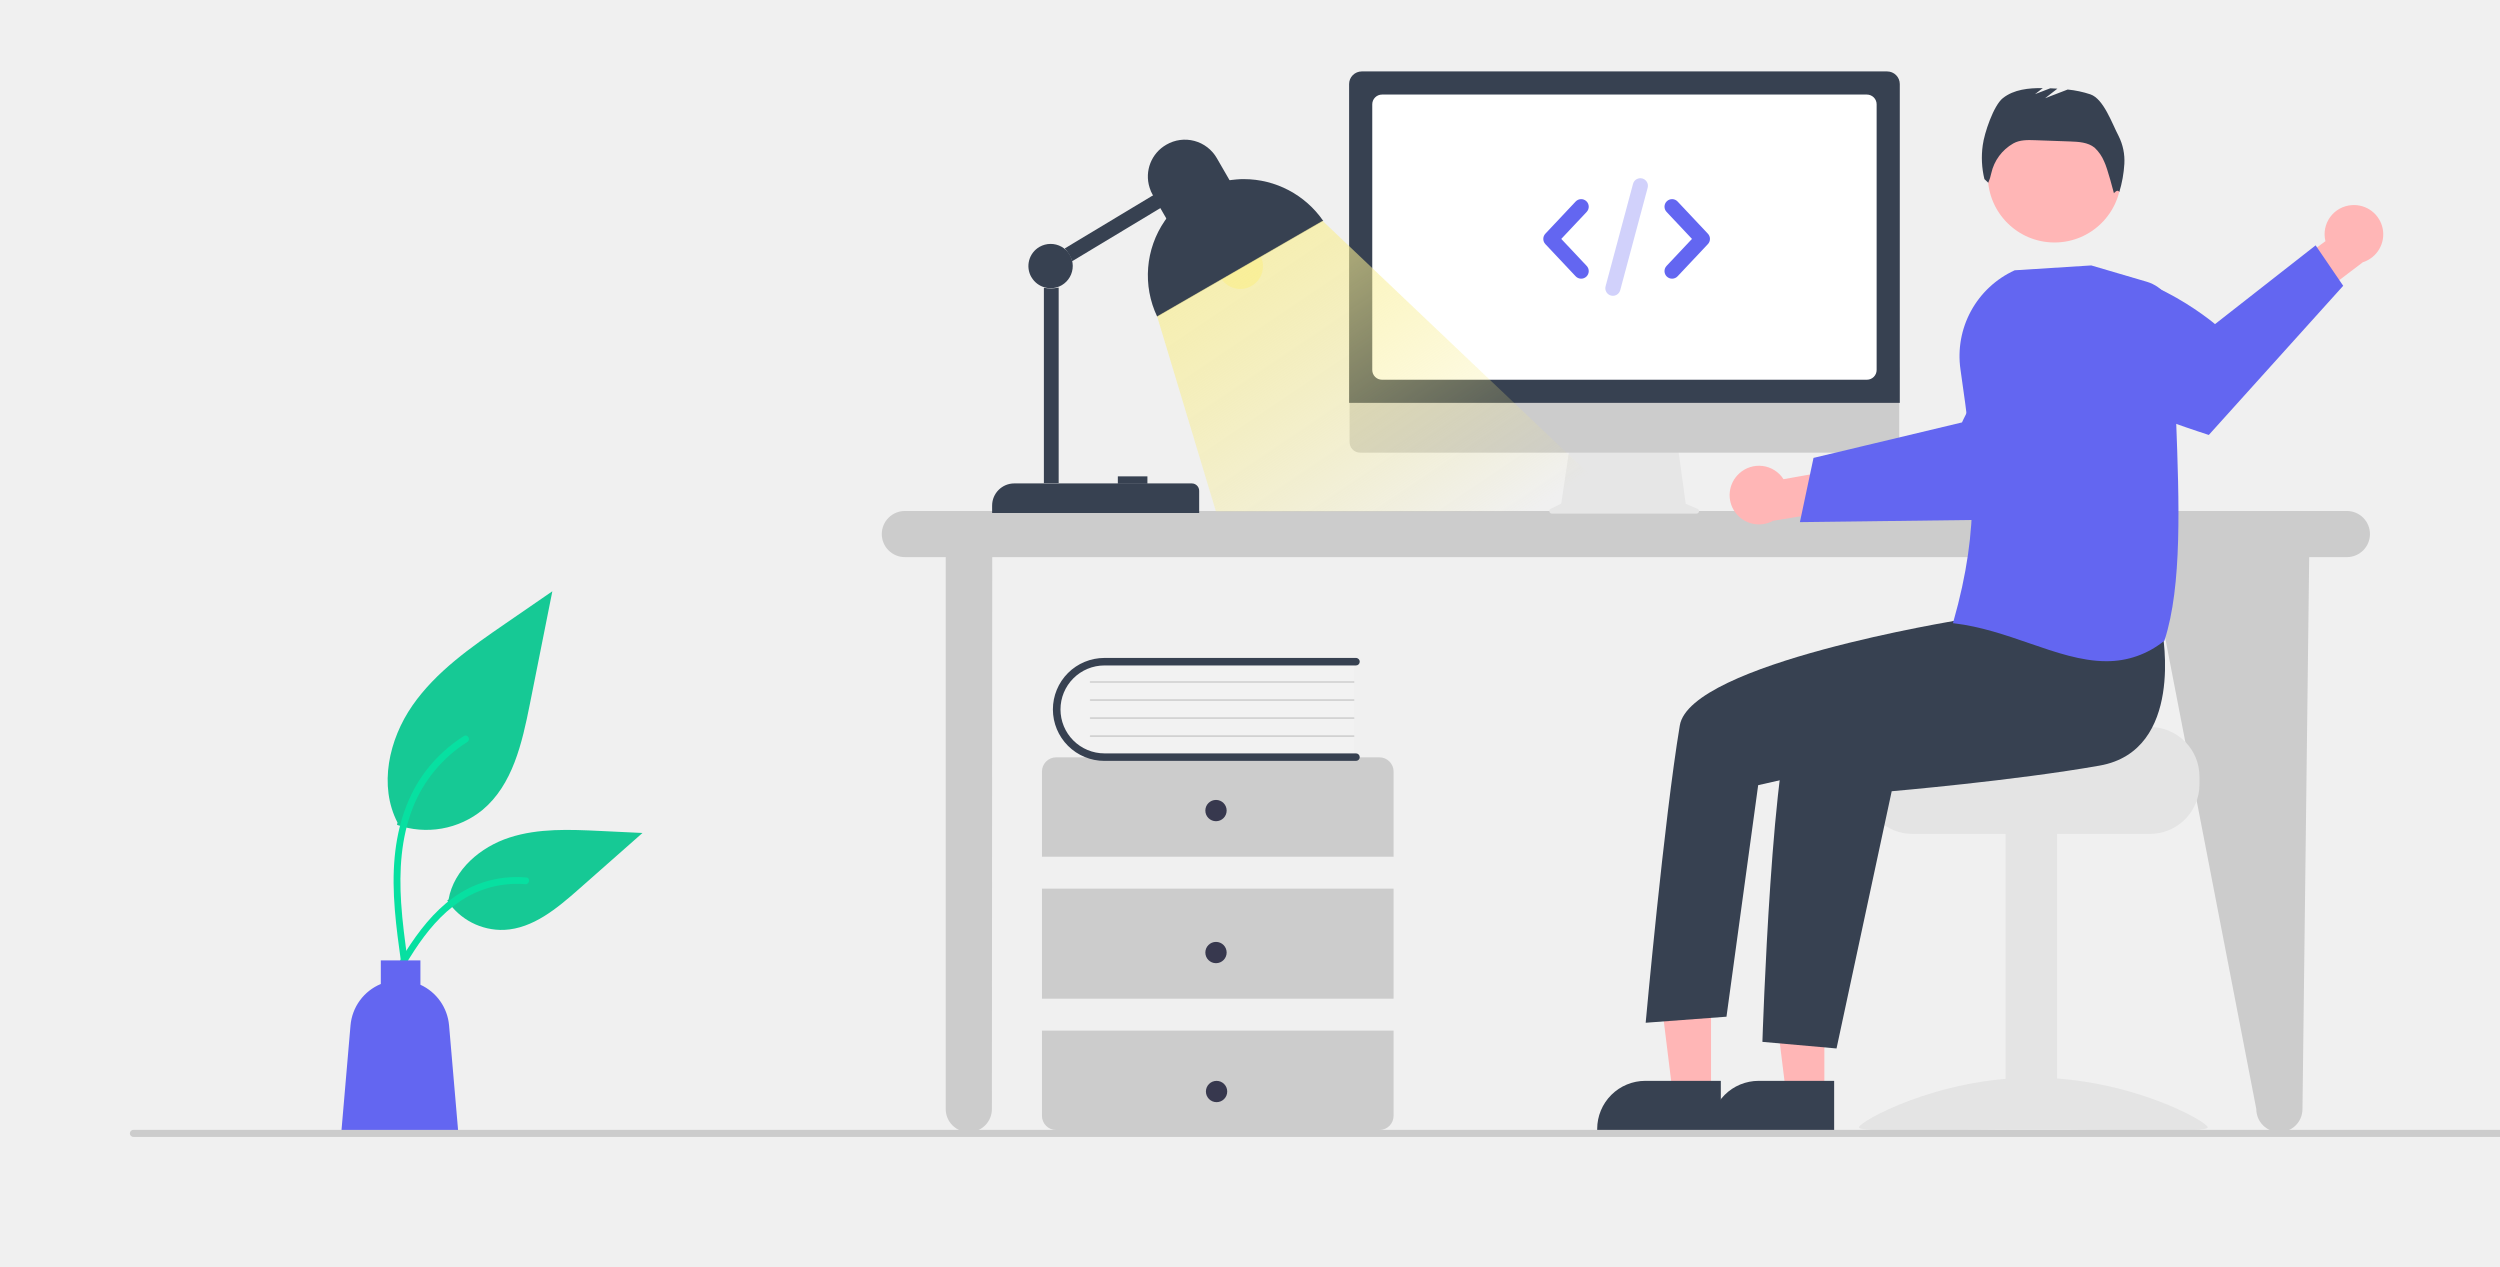
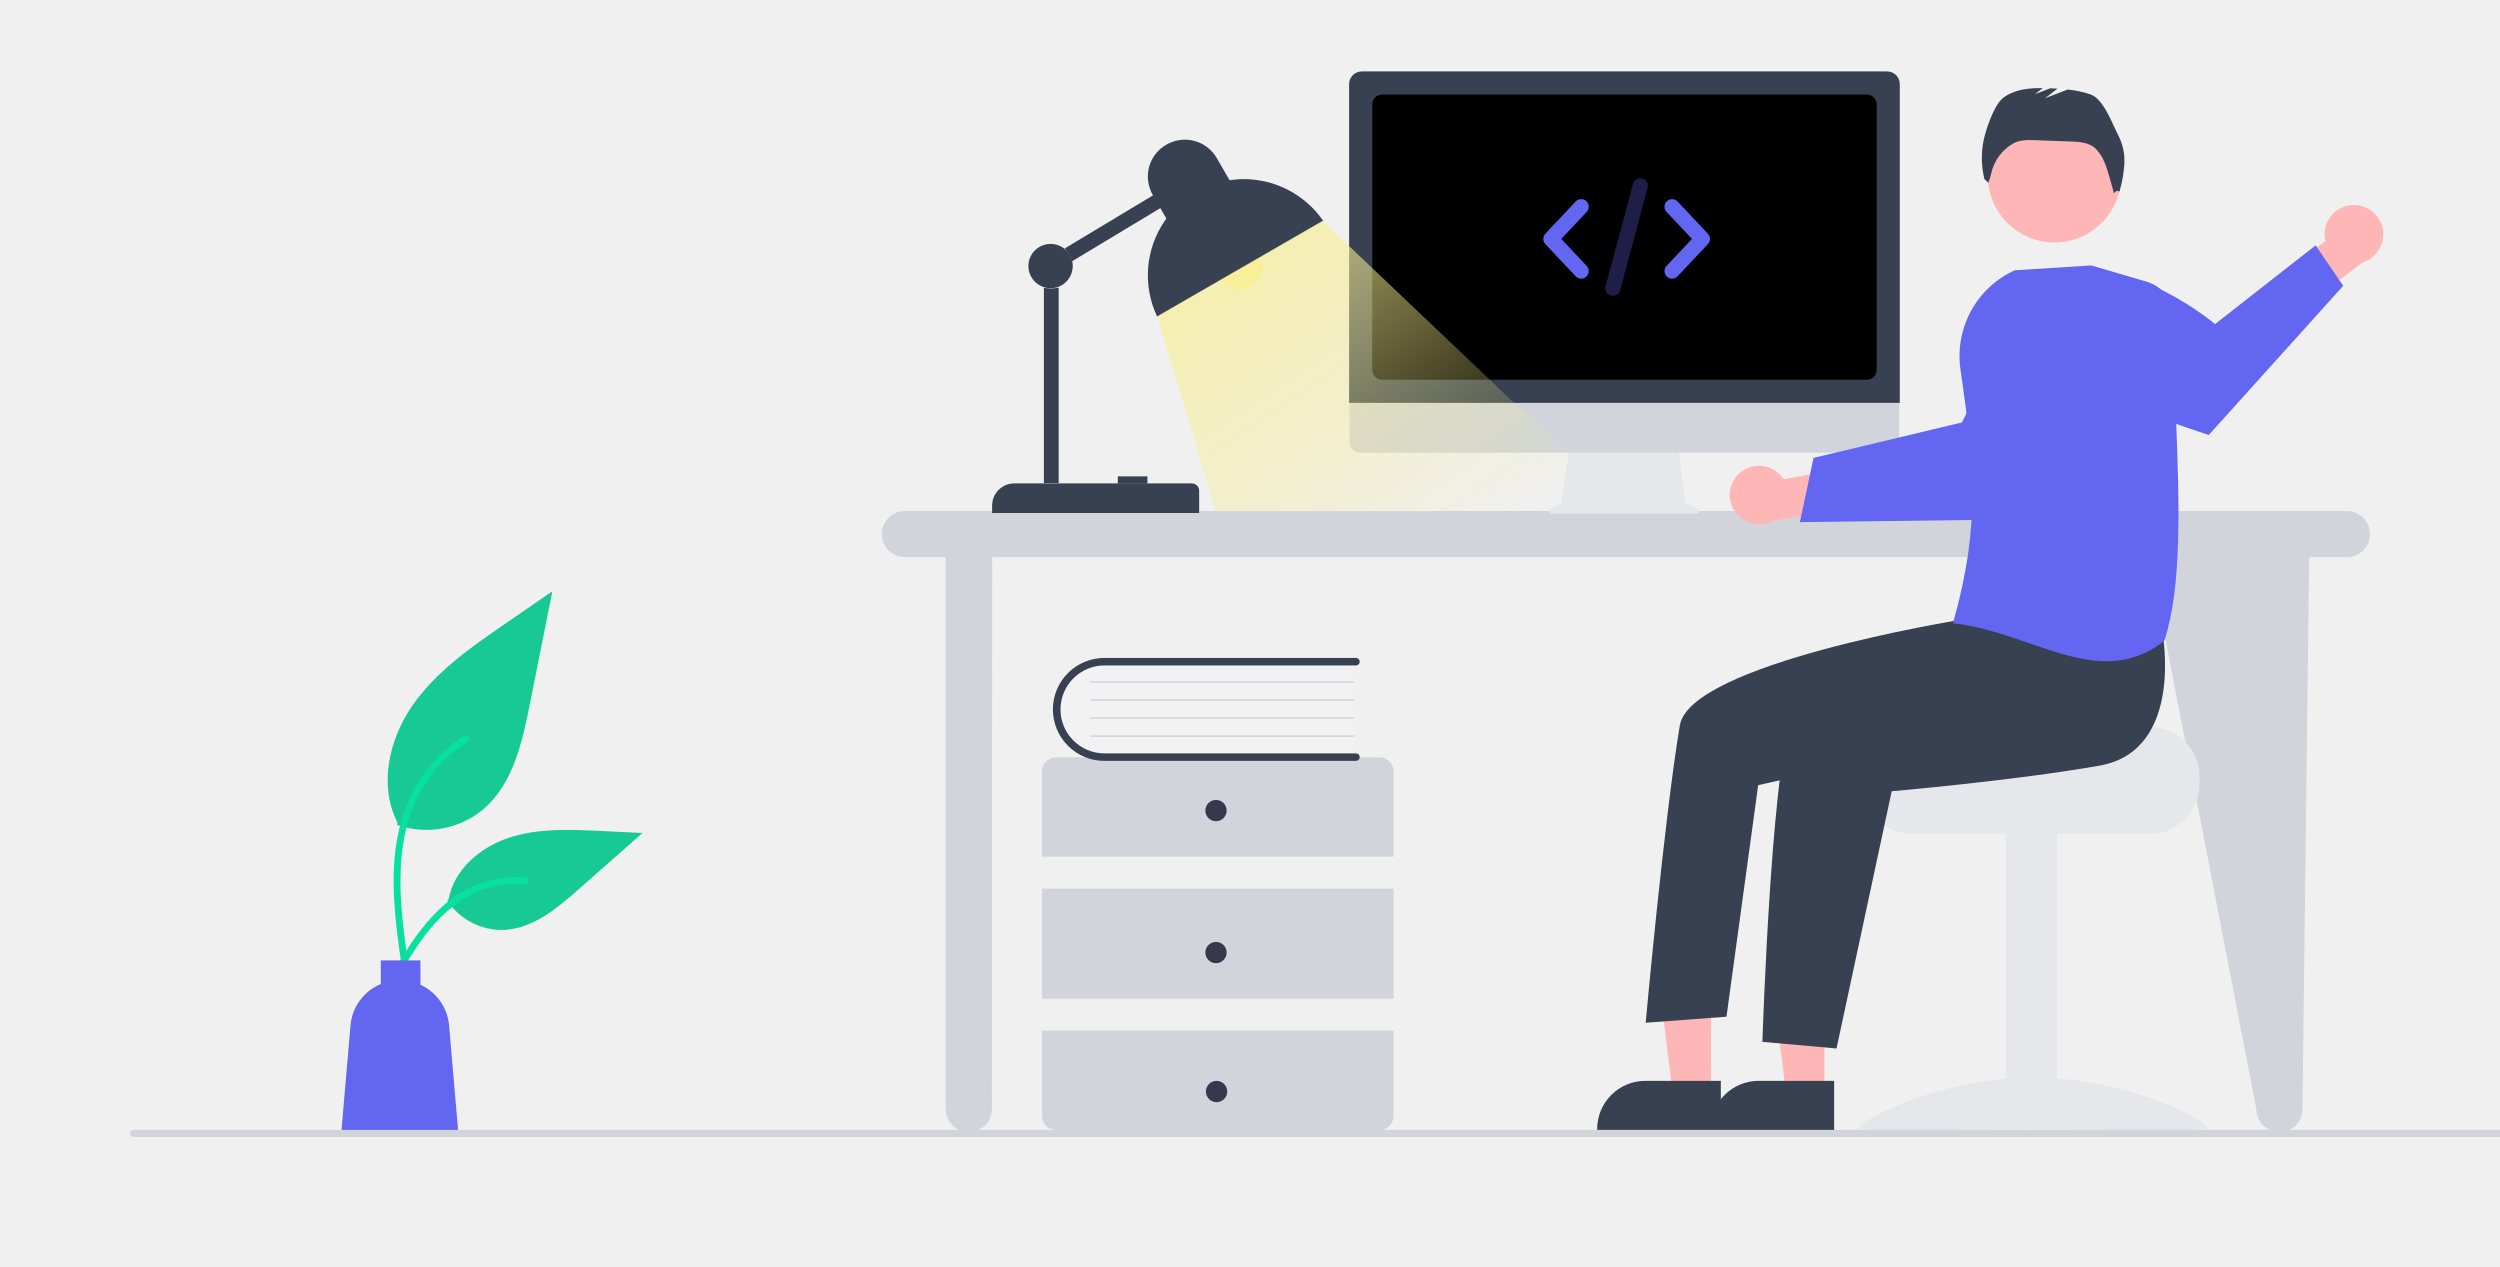
<svg xmlns="http://www.w3.org/2000/svg" width="770" height="390" viewBox="0 0 770 390" fill="none">
  <g clip-path="url(#clip0)">
-     <path d="M722.836 157.383H278.7C276.815 157.383 275.006 158.131 273.672 159.464C272.339 160.797 271.59 162.604 271.59 164.489C271.59 166.373 272.339 168.181 273.672 169.513C275.006 170.846 276.815 171.595 278.7 171.595H291.281V341.592C291.281 343.476 292.03 345.284 293.363 346.616C294.697 347.949 296.505 348.698 298.391 348.698C300.277 348.698 302.086 347.949 303.419 346.616C304.753 345.284 305.502 343.476 305.502 341.592L305.61 171.595H662.074L694.941 341.592C694.941 343.476 695.69 345.284 697.024 346.616C698.357 347.949 700.166 348.698 702.052 348.698C703.937 348.698 705.746 347.949 707.079 346.616C708.413 345.284 709.162 343.476 709.162 341.592L711.231 171.595H722.836C724.722 171.595 726.531 170.846 727.864 169.513C729.198 168.181 729.947 166.373 729.947 164.489C729.947 162.604 729.198 160.797 727.864 159.464C726.531 158.131 724.722 157.383 722.836 157.383V157.383Z" fill="#CCCCCC" />
-     <path d="M429.224 263.866V237.629C429.224 236.469 428.763 235.357 427.942 234.537C427.122 233.717 426.009 233.256 424.848 233.256H325.301C324.14 233.256 323.027 233.717 322.206 234.537C321.386 235.357 320.925 236.469 320.925 237.629V263.866H429.224Z" fill="#CCCCCC" />
-     <path d="M429.224 273.705H320.925V307.595H429.224V273.705Z" fill="#CCCCCC" />
-     <path d="M320.925 317.434V343.671C320.925 344.831 321.386 345.943 322.206 346.763C323.027 347.583 324.14 348.044 325.301 348.044H424.848C426.009 348.044 427.122 347.583 427.942 346.763C428.763 345.943 429.224 344.831 429.224 343.671V317.434H320.925Z" fill="#CCCCCC" />
+     <path d="M722.836 157.383H278.7C276.815 157.383 275.006 158.131 273.672 159.464C272.339 160.797 271.59 162.604 271.59 164.489C271.59 166.373 272.339 168.181 273.672 169.513C275.006 170.846 276.815 171.595 278.7 171.595H291.281V341.592C291.281 343.476 292.03 345.284 293.363 346.616C294.697 347.949 296.505 348.698 298.391 348.698C300.277 348.698 302.086 347.949 303.419 346.616C304.753 345.284 305.502 343.476 305.502 341.592L305.61 171.595H662.074L694.941 341.592C694.941 343.476 695.69 345.284 697.024 346.616C698.357 347.949 700.166 348.698 702.052 348.698C703.937 348.698 705.746 347.949 707.079 346.616C708.413 345.284 709.162 343.476 709.162 341.592L711.231 171.595H722.836C724.722 171.595 726.531 170.846 727.864 169.513C729.198 168.181 729.947 166.373 729.947 164.489C729.947 162.604 729.198 160.797 727.864 159.464C726.531 158.131 724.722 157.383 722.836 157.383V157.383Z" fill="#D1D5DB" />
+     <path d="M429.224 263.866V237.629C429.224 236.469 428.763 235.357 427.942 234.537C427.122 233.717 426.009 233.256 424.848 233.256H325.301C324.14 233.256 323.027 233.717 322.206 234.537C321.386 235.357 320.925 236.469 320.925 237.629V263.866H429.224Z" fill="#D1D5DB" />
+     <path d="M429.224 273.705H320.925V307.595H429.224V273.705Z" fill="#D1D5DB" />
+     <path d="M320.925 317.434V343.671C320.925 344.831 321.386 345.943 322.206 346.763C323.027 347.583 324.14 348.044 325.301 348.044H424.848C426.009 348.044 427.122 347.583 427.942 346.763C428.763 345.943 429.224 344.831 429.224 343.671V317.434H320.925Z" fill="#D1D5DB" />
    <path d="M374.527 252.934C376.34 252.934 377.809 251.466 377.809 249.655C377.809 247.843 376.34 246.375 374.527 246.375C372.715 246.375 371.246 247.843 371.246 249.655C371.246 251.466 372.715 252.934 374.527 252.934Z" fill="#37384E" />
    <path d="M374.527 296.663C376.34 296.663 377.809 295.194 377.809 293.383C377.809 291.572 376.34 290.104 374.527 290.104C372.715 290.104 371.246 291.572 371.246 293.383C371.246 295.194 372.715 296.663 374.527 296.663Z" fill="#37384E" />
    <path d="M374.703 339.466C376.516 339.466 377.985 337.997 377.985 336.186C377.985 334.375 376.516 332.906 374.703 332.906C372.891 332.906 371.421 334.375 371.421 336.186C371.421 337.997 372.891 339.466 374.703 339.466Z" fill="#37384E" />
    <path d="M416.946 203.339V233.431H341.506C337.515 233.567 333.633 232.114 330.713 229.391C327.794 226.667 326.076 222.897 325.937 218.909C325.798 214.92 327.249 211.04 329.972 208.12C332.695 205.201 336.466 203.481 340.457 203.339C340.807 203.327 341.156 203.327 341.506 203.339H416.946Z" fill="#F2F2F2" />
    <path d="M418.799 233.199C418.798 233.506 418.676 233.801 418.459 234.018C418.242 234.235 417.948 234.357 417.64 234.357H340.162C335.955 234.358 331.92 232.689 328.944 229.717C325.968 226.746 324.294 222.714 324.292 218.51C324.289 214.306 325.958 210.273 328.93 207.297C331.903 204.322 335.936 202.649 340.143 202.645H417.64C417.793 202.644 417.944 202.674 418.085 202.732C418.225 202.79 418.353 202.875 418.461 202.982C418.569 203.09 418.655 203.218 418.713 203.358C418.772 203.499 418.802 203.65 418.802 203.802C418.802 203.954 418.772 204.105 418.713 204.246C418.655 204.386 418.569 204.514 418.461 204.621C418.353 204.729 418.225 204.814 418.085 204.872C417.944 204.93 417.793 204.96 417.64 204.959H340.162C336.571 204.964 333.129 206.393 330.592 208.932C328.055 211.471 326.63 214.912 326.63 218.501C326.63 222.089 328.055 225.531 330.592 228.07C333.129 230.609 336.571 232.037 340.162 232.042H417.64C417.948 232.042 418.242 232.164 418.459 232.381C418.676 232.598 418.798 232.892 418.799 233.199V233.199Z" fill="#374151" />
-     <path d="M416.946 210.285H335.877C335.816 210.286 335.757 210.262 335.713 210.219C335.669 210.176 335.645 210.117 335.644 210.056C335.643 209.995 335.667 209.936 335.71 209.892C335.753 209.848 335.811 209.823 335.873 209.822H416.946C417.007 209.823 417.065 209.848 417.108 209.891C417.151 209.934 417.175 209.993 417.175 210.054C417.175 210.115 417.151 210.173 417.108 210.217C417.065 210.26 417.007 210.285 416.946 210.285H416.946Z" fill="#CCCCCC" />
-     <path d="M416.946 215.84H335.877C335.816 215.84 335.757 215.816 335.713 215.773C335.669 215.73 335.645 215.672 335.644 215.611C335.643 215.549 335.667 215.49 335.71 215.447C335.753 215.403 335.811 215.378 335.873 215.377H416.946C417.007 215.378 417.065 215.402 417.108 215.446C417.151 215.489 417.175 215.547 417.175 215.608C417.175 215.669 417.151 215.728 417.108 215.771C417.065 215.815 417.007 215.839 416.946 215.84H416.946Z" fill="#CCCCCC" />
-     <path d="M416.946 221.395H335.877C335.816 221.395 335.757 221.371 335.713 221.328C335.669 221.285 335.645 221.226 335.644 221.165C335.643 221.104 335.667 221.045 335.71 221.001C335.753 220.957 335.811 220.932 335.873 220.932H416.946C417.007 220.932 417.065 220.957 417.108 221C417.151 221.044 417.175 221.102 417.175 221.163C417.175 221.224 417.151 221.283 417.108 221.326C417.065 221.369 417.007 221.394 416.946 221.395H416.946Z" fill="#CCCCCC" />
-     <path d="M416.946 226.951H335.877C335.816 226.952 335.757 226.928 335.713 226.885C335.669 226.842 335.645 226.783 335.644 226.722C335.643 226.661 335.667 226.602 335.71 226.558C335.753 226.514 335.811 226.489 335.873 226.488H416.946C417.007 226.489 417.065 226.514 417.108 226.557C417.151 226.6 417.175 226.659 417.175 226.72C417.175 226.781 417.151 226.839 417.108 226.883C417.065 226.926 417.007 226.951 416.946 226.951H416.946Z" fill="#CCCCCC" />
+     <path d="M416.946 210.285H335.877C335.816 210.286 335.757 210.262 335.713 210.219C335.669 210.176 335.645 210.117 335.644 210.056C335.643 209.995 335.667 209.936 335.71 209.892C335.753 209.848 335.811 209.823 335.873 209.822H416.946C417.007 209.823 417.065 209.848 417.108 209.891C417.151 209.934 417.175 209.993 417.175 210.054C417.175 210.115 417.151 210.173 417.108 210.217C417.065 210.26 417.007 210.285 416.946 210.285H416.946Z" fill="#D1D5DB" />
+     <path d="M416.946 215.84H335.877C335.816 215.84 335.757 215.816 335.713 215.773C335.669 215.73 335.645 215.672 335.644 215.611C335.643 215.549 335.667 215.49 335.71 215.447C335.753 215.403 335.811 215.378 335.873 215.377H416.946C417.007 215.378 417.065 215.402 417.108 215.446C417.151 215.489 417.175 215.547 417.175 215.608C417.175 215.669 417.151 215.728 417.108 215.771C417.065 215.815 417.007 215.839 416.946 215.84H416.946Z" fill="#D1D5DB" />
+     <path d="M416.946 221.395H335.877C335.816 221.395 335.757 221.371 335.713 221.328C335.669 221.285 335.645 221.226 335.644 221.165C335.643 221.104 335.667 221.045 335.71 221.001C335.753 220.957 335.811 220.932 335.873 220.932H416.946C417.007 220.932 417.065 220.957 417.108 221C417.151 221.044 417.175 221.102 417.175 221.163C417.175 221.224 417.151 221.283 417.108 221.326C417.065 221.369 417.007 221.394 416.946 221.395H416.946Z" fill="#D1D5DB" />
+     <path d="M416.946 226.951H335.877C335.816 226.952 335.757 226.928 335.713 226.885C335.669 226.842 335.645 226.783 335.644 226.722C335.643 226.661 335.667 226.602 335.71 226.558C335.753 226.514 335.811 226.489 335.873 226.488H416.946C417.007 226.489 417.065 226.514 417.108 226.557C417.151 226.6 417.175 226.659 417.175 226.72C417.175 226.781 417.151 226.839 417.108 226.883C417.065 226.926 417.007 226.951 416.946 226.951H416.946Z" fill="#D1D5DB" />
    <path d="M122.279 254.064C126.705 255.618 131.457 256.008 136.077 255.194C140.697 254.381 145.03 252.392 148.658 249.42C157.897 241.67 160.794 228.903 163.151 217.081C165.474 205.425 167.798 193.769 170.122 182.113L155.527 192.157C145.03 199.379 134.298 206.833 127.03 217.295C119.763 227.757 116.59 242.038 122.43 253.358" fill="#16C995" />
    <path d="M123.527 296.398C122.05 285.644 120.531 274.753 121.567 263.884C122.487 254.231 125.434 244.803 131.433 237.073C134.618 232.978 138.492 229.469 142.883 226.704C144.028 225.982 145.082 227.795 143.942 228.514C136.345 233.313 130.468 240.399 127.16 248.75C123.506 258.038 122.919 268.162 123.549 278.028C123.93 283.994 124.737 289.921 125.55 295.84C125.614 296.108 125.574 296.39 125.438 296.63C125.302 296.869 125.08 297.048 124.817 297.13C124.549 297.202 124.263 297.166 124.022 297.029C123.78 296.892 123.602 296.665 123.527 296.398L123.527 296.398Z" fill="#07E0A1" />
    <path d="M137.756 277.37C139.654 280.253 142.263 282.599 145.332 284.182C148.4 285.765 151.825 286.531 155.276 286.407C164.146 285.987 171.54 279.8 178.196 273.927L197.884 256.556L184.854 255.933C175.483 255.485 165.871 255.067 156.946 257.954C148.021 260.842 139.79 267.792 138.158 277.024" fill="#16C995" />
    <path d="M119.352 302.581C126.462 290.008 134.71 276.034 149.446 271.568C153.544 270.33 157.84 269.887 162.104 270.262C163.448 270.378 163.113 272.448 161.771 272.332C154.623 271.739 147.49 273.625 141.571 277.673C135.875 281.548 131.44 286.934 127.687 292.646C125.388 296.145 123.328 299.792 121.268 303.435C120.61 304.599 118.686 303.759 119.352 302.581L119.352 302.581Z" fill="#07E0A1" />
    <path d="M107.959 315.814C108.199 313.04 109.196 310.385 110.841 308.138C112.486 305.89 114.717 304.137 117.29 303.07V295.801H129.489V303.299C131.936 304.419 134.041 306.168 135.591 308.366C137.141 310.565 138.08 313.135 138.312 315.814L141.18 349.138H105.091L107.959 315.814Z" fill="#6366F1" />
-     <path d="M522.831 156.7L519.202 155.173L516.713 136.992H483.561L480.862 155.099L477.615 156.721C477.46 156.799 477.335 156.926 477.262 157.084C477.188 157.241 477.17 157.418 477.21 157.587C477.25 157.756 477.346 157.907 477.482 158.014C477.618 158.122 477.787 158.181 477.96 158.181H522.532C522.71 158.181 522.883 158.119 523.021 158.006C523.158 157.894 523.253 157.737 523.288 157.563C523.323 157.388 523.297 157.207 523.214 157.05C523.131 156.893 522.996 156.769 522.831 156.7V156.7Z" fill="#E6E6E6" />
-     <path d="M581.745 139.412H418.892C418.037 139.41 417.219 139.07 416.615 138.465C416.012 137.861 415.673 137.042 415.673 136.188V113.238H584.965V136.188C584.965 137.042 584.626 137.861 584.022 138.465C583.419 139.07 582.6 139.41 581.745 139.412V139.412Z" fill="#CCCCCC" />
+     <path d="M522.831 156.7L519.202 155.173L516.713 136.992H483.561L480.862 155.099L477.615 156.721C477.46 156.799 477.335 156.926 477.262 157.084C477.188 157.241 477.17 157.418 477.21 157.587C477.25 157.756 477.346 157.907 477.482 158.014C477.618 158.122 477.787 158.181 477.96 158.181H522.532C522.71 158.181 522.883 158.119 523.021 158.006C523.158 157.894 523.253 157.737 523.288 157.563C523.323 157.388 523.297 157.207 523.214 157.05C523.131 156.893 522.996 156.769 522.831 156.7V156.7Z" fill="#E5E7EB" />
+     <path d="M581.745 139.412H418.892C418.037 139.41 417.219 139.07 416.615 138.465C416.012 137.861 415.673 137.042 415.673 136.188V113.238H584.965V136.188C584.965 137.042 584.626 137.861 584.022 138.465C583.419 139.07 582.6 139.41 581.745 139.412V139.412Z" fill="#D1D5DB" />
    <path d="M585.135 124.084H415.524V25.887C415.525 24.856 415.936 23.868 416.665 23.14C417.394 22.411 418.383 22.001 419.414 22H581.246C582.277 22.001 583.265 22.411 583.995 23.14C584.724 23.868 585.134 24.856 585.135 25.887L585.135 124.084Z" fill="#374151" />
-     <path d="M575.005 116.957H425.654C424.859 116.956 424.097 116.64 423.535 116.078C422.973 115.516 422.657 114.755 422.656 113.96V32.124C422.657 31.329 422.973 30.567 423.535 30.006C424.097 29.444 424.859 29.128 425.654 29.127H575.005C575.8 29.128 576.562 29.444 577.124 30.006C577.686 30.567 578.002 31.329 578.003 32.124V113.96C578.002 114.755 577.686 115.516 577.124 116.078C576.562 116.64 575.8 116.956 575.005 116.957V116.957Z" fill="#FFFFFF" />
+     <path d="M575.005 116.957H425.654C424.859 116.956 424.097 116.64 423.535 116.078C422.973 115.516 422.657 114.755 422.656 113.96V32.124C422.657 31.329 422.973 30.567 423.535 30.006C424.097 29.444 424.859 29.128 425.654 29.127H575.005C575.8 29.128 576.562 29.444 577.124 30.006C577.686 30.567 578.002 31.329 578.003 32.124V113.96C578.002 114.755 577.686 115.516 577.124 116.078C576.562 116.64 575.8 116.956 575.005 116.957V116.957Z" fill="currentColor" />
    <path d="M535.668 145.833C536.632 144.943 537.78 144.275 539.031 143.876C540.281 143.477 541.604 143.357 542.906 143.524C544.208 143.692 545.457 144.142 546.566 144.845C547.675 145.547 548.616 146.483 549.323 147.588L569.525 143.999L574.702 155.735L546.102 160.404C544.166 161.468 541.906 161.786 539.751 161.297C537.596 160.808 535.695 159.546 534.409 157.75C533.123 155.954 532.541 153.749 532.773 151.552C533.005 149.356 534.035 147.321 535.668 145.833V145.833Z" fill="#FFB6B6" />
    <path d="M554.371 160.819L575.432 160.557L578.098 160.521L620.946 159.981C620.946 159.981 632.582 148.888 642.714 137.466L641.293 127.201C639.908 117.127 634.908 107.899 627.222 101.234C612.711 110.924 604.296 130.105 604.296 130.105L577.728 136.455L575.07 137.09L558.563 141.033L554.371 160.819Z" fill="#6366F1" />
-     <path d="M662.182 223.912H622.87C622.87 225.595 579.897 226.962 579.897 226.962C578.949 227.675 578.085 228.493 577.322 229.401C575.027 232.136 573.774 235.592 573.781 239.16V241.599C573.783 245.643 575.391 249.52 578.252 252.38C581.113 255.239 584.993 256.846 589.039 256.847H662.182C666.227 256.844 670.106 255.236 672.967 252.377C675.827 249.519 677.436 245.642 677.44 241.599V239.16C677.434 235.118 675.825 231.243 672.964 228.384C670.104 225.526 666.227 223.918 662.182 223.912V223.912Z" fill="#E4E4E4" />
-     <path d="M633.595 256.242H617.727V347.773H633.595V256.242Z" fill="#E4E4E4" />
-     <path d="M572.564 347.217C572.564 348.93 596.61 347.879 626.271 347.879C655.932 347.879 679.978 348.93 679.978 347.217C679.978 345.503 655.932 331.916 626.271 331.916C596.61 331.916 572.564 345.503 572.564 347.217Z" fill="#E4E4E4" />
+     <path d="M662.182 223.912H622.87C622.87 225.595 579.897 226.962 579.897 226.962C578.949 227.675 578.085 228.493 577.322 229.401C575.027 232.136 573.774 235.592 573.781 239.16V241.599C573.783 245.643 575.391 249.52 578.252 252.38C581.113 255.239 584.993 256.846 589.039 256.847H662.182C666.227 256.844 670.106 255.236 672.967 252.377C675.827 249.519 677.436 245.642 677.44 241.599V239.16C677.434 235.118 675.825 231.243 672.964 228.384C670.104 225.526 666.227 223.918 662.182 223.912V223.912Z" fill="#E5E7EB" />
+     <path d="M633.595 256.242H617.727V347.773H633.595V256.242Z" fill="#E5E7EB" />
+     <path d="M572.564 347.217C572.564 348.93 596.61 347.879 626.271 347.879C655.932 347.879 679.978 348.93 679.978 347.217C679.978 345.503 655.932 331.916 626.271 331.916C596.61 331.916 572.564 345.503 572.564 347.217Z" fill="#E5E7EB" />
    <path d="M561.905 336.757L550.096 336.756L544.478 291.234L561.907 291.235L561.905 336.757Z" fill="#FFB6B6" />
    <path d="M564.917 348.197L526.838 348.195V347.714C526.838 343.786 528.4 340.018 531.179 337.241C533.959 334.463 537.728 332.903 541.659 332.902H541.66L564.917 332.903L564.917 348.197Z" fill="#374151" />
    <path d="M527.001 336.757L515.192 336.756L509.574 291.234L527.003 291.235L527.001 336.757Z" fill="#FFB6B6" />
    <path d="M530.013 348.197L491.934 348.195V347.714C491.934 343.786 493.496 340.018 496.275 337.241C499.055 334.463 502.825 332.903 506.755 332.902H506.756L530.014 332.903L530.013 348.197Z" fill="#374151" />
    <path d="M632.788 74.685C644.128 74.685 653.321 65.498 653.321 54.165C653.321 42.832 644.128 33.645 632.788 33.645C621.448 33.645 612.254 42.832 612.254 54.165C612.254 65.498 621.448 74.685 632.788 74.685Z" fill="#FFB6B6" />
    <path d="M666.021 194.76C666.021 194.76 672.91 231.168 646.697 235.804C620.483 240.44 582.643 243.699 582.643 243.699L565.65 322.93L542.82 320.893C542.82 320.893 545.857 225.516 553.323 218.055C560.79 210.593 607.982 188.25 607.982 188.25L666.021 194.76Z" fill="#374151" />
    <path d="M614.824 179.502L603.359 190.996C603.359 190.996 520.578 204.321 517.384 223.429C512.563 252.277 506.868 315.008 506.868 315.008L531.757 313.143L541.517 241.834L581.339 232.781L626.646 208.106L614.824 179.502Z" fill="#374151" />
    <path d="M652.547 41.915C650.52 38.093 647.945 30.476 643.853 29.063C641.581 28.31 639.233 27.81 636.851 27.573L629.898 30.245L633.682 27.304C632.945 27.26 632.209 27.224 631.473 27.196L626.781 29L629.181 27.134C624.807 27.089 620.292 27.543 616.903 30.204C614.013 32.473 611.151 41.067 610.688 44.71C610.193 48.195 610.366 51.742 611.198 55.162L612.386 56.291C612.802 55.339 613.114 54.344 613.319 53.326C613.744 51.422 614.563 49.628 615.721 48.057C616.879 46.487 618.352 45.175 620.045 44.205L620.11 44.169C622.103 43.048 624.521 43.1 626.807 43.182L637.66 43.572C640.272 43.666 643.084 43.831 645.119 45.468C646.413 46.676 647.431 48.149 648.102 49.786C649.113 51.826 651.09 59.522 651.09 59.522C651.09 59.522 652.209 58.07 652.745 59.151C653.604 56.33 654.127 53.417 654.302 50.473C654.473 47.516 653.868 44.566 652.547 41.915V41.915Z" fill="#374151" />
    <path d="M724.364 63.176C723.054 63.262 721.779 63.634 720.629 64.266C719.478 64.898 718.48 65.774 717.706 66.833C716.931 67.892 716.398 69.108 716.144 70.395C715.89 71.682 715.922 73.009 716.237 74.282L699.725 86.455L704.68 98.287L727.756 80.77C729.862 80.099 731.648 78.68 732.777 76.781C733.905 74.882 734.298 72.636 733.88 70.467C733.461 68.298 732.262 66.358 730.508 65.014C728.754 63.671 726.568 63.017 724.364 63.176V63.176Z" fill="#FFB6B6" />
    <path d="M721.706 88.024L680.312 133.967C680.312 133.967 660.517 127.634 645.208 120.768L638.33 99.658C636.733 94.761 636.052 89.611 636.32 84.468C657.542 78.824 682.228 99.823 682.228 99.823L713.213 75.568L721.706 88.024Z" fill="#6366F1" />
    <path d="M625.118 198.153C617.733 195.604 610.097 192.967 601.86 191.978L601.506 191.935L601.604 191.593C610.131 161.674 608.002 142.535 603.824 113.786C602.935 107.585 604.077 101.263 607.079 95.763C610.081 90.264 614.782 85.882 620.48 83.272L620.531 83.249L644.056 81.755L644.11 81.752L661.219 86.781C663.68 87.51 665.835 89.025 667.352 91.094C668.869 93.163 669.666 95.673 669.619 98.237C669.434 107.692 669.827 118.248 670.243 129.424C671.177 154.495 672.142 180.42 666.664 197.241L666.635 197.329L666.562 197.387C661.526 201.486 655.216 203.701 648.721 203.65C641.042 203.65 633.205 200.944 625.118 198.153Z" fill="#6366F1" />
-     <path d="M795.906 350.181H41.094C40.804 350.181 40.526 350.065 40.32 349.86C40.115 349.655 40 349.377 40 349.087C40 348.797 40.115 348.519 40.32 348.314C40.526 348.109 40.804 347.994 41.094 347.994H795.906C796.196 347.994 796.474 348.109 796.68 348.314C796.885 348.519 797 348.797 797 349.087C797 349.377 796.885 349.655 796.68 349.86C796.474 350.065 796.196 350.181 795.906 350.181Z" fill="#CCCCCC" />
+     <path d="M795.906 350.181H41.094C40.804 350.181 40.526 350.065 40.32 349.86C40.115 349.655 40 349.377 40 349.087C40 348.797 40.115 348.519 40.32 348.314C40.526 348.109 40.804 347.994 41.094 347.994H795.906C796.196 347.994 796.474 348.109 796.68 348.314C796.885 348.519 797 348.797 797 349.087C797 349.377 796.885 349.655 796.68 349.86C796.474 350.065 796.196 350.181 795.906 350.181Z" fill="#D1D5DB" />
    <g clip-path="url(#clip1)">
      <path d="M359.562 67.615C359.703 67.449 359.861 67.299 360.018 67.136C360.633 66.448 361.274 65.784 361.944 65.146C362.211 64.893 362.484 64.652 362.758 64.409C363.365 63.866 363.997 63.346 364.655 62.848C364.928 62.639 365.197 62.425 365.479 62.222C366.406 61.557 367.361 60.921 368.365 60.343C369.369 59.764 370.401 59.258 371.445 58.787C371.76 58.646 372.082 58.519 372.401 58.386C373.159 58.072 373.929 57.785 374.707 57.523C375.052 57.409 375.391 57.296 375.739 57.193C376.65 56.924 377.562 56.696 378.473 56.509C378.664 56.471 378.851 56.414 379.042 56.378L379.188 56.346L374.783 48.711C373.28 46.092 370.794 44.182 367.877 43.402C364.96 42.623 361.853 43.038 359.244 44.558C354.626 47.183 352.467 52.675 354.059 57.742C354.299 58.567 354.64 59.358 355.073 60.099L358.099 65.337L359.466 67.704C359.494 67.677 359.531 67.642 359.562 67.615V67.615Z" fill="#374151" />
      <path d="M344.292 146.719H353.402V148.996H344.292V146.719Z" fill="#374151" />
      <path d="M317.676 85.354C319.561 88.615 323.729 89.736 326.996 87.858C329.124 86.616 330.426 84.331 330.412 81.866C330.396 80.69 330.084 79.535 329.501 78.512C328.892 77.454 328.005 76.581 326.937 75.988C324.826 74.82 322.259 74.839 320.165 76.036C318.596 76.939 317.45 78.428 316.981 80.176C316.511 81.924 316.755 83.788 317.661 85.356L317.676 85.354Z" fill="#374151" />
      <path d="M355.498 59.94L327.939 76.517C327.998 76.583 328.037 76.663 328.094 76.73C328.584 77.279 329.018 77.878 329.39 78.513C329.695 79.061 329.954 79.632 330.166 80.223C330.192 80.294 330.238 80.362 330.262 80.435L357.748 63.877L355.839 60.575C355.726 60.365 355.609 60.153 355.498 59.94Z" fill="#374151" />
      <path d="M305.573 158.001H369.345V151.168C369.345 149.91 368.326 148.891 367.068 148.891H312.406C308.633 148.891 305.573 151.949 305.573 155.723V158.001Z" fill="#374151" />
      <circle class="promo__animate promo__animate--circle" cx="382" cy="82" r="7" fill="#F9F0A3" />
      <path d="M383.098 55.167C382.337 55.16 381.577 55.194 380.82 55.268C376.423 55.609 372.159 56.933 368.341 59.139C364.534 61.319 361.267 64.332 358.788 67.951C352.759 76.684 351.858 87.975 356.426 97.553L407.558 68.043C402.018 59.99 392.872 55.176 383.098 55.167V55.167Z" fill="#374151" />
      <path d="M323.725 88.845H323.607C322.977 88.839 322.349 88.779 321.73 88.667C321.66 88.667 321.586 88.667 321.516 88.65V148.814H326.071V88.576C325.985 88.597 325.896 88.59 325.809 88.608C325.214 88.733 324.609 88.81 324.001 88.836C323.909 88.83 323.818 88.843 323.725 88.845Z" fill="#374151" />
      <path class="promo__animate promo__animate--path" d="M356.386 97.414L407.329 68.002L501.5 157.5L374.5 157.5L356.386 97.414Z" fill="url(#paint0_linear)" />
    </g>
    <path d="M513.301 65.266C512.418 64.328 512.462 62.851 513.401 61.968C514.339 61.085 515.816 61.13 516.699 62.068L526.032 71.985C526.878 72.883 526.878 74.285 526.032 75.183L516.699 85.1C515.816 86.038 514.339 86.083 513.401 85.2C512.462 84.317 512.418 82.84 513.301 81.901L521.129 73.584L513.301 65.266ZM488.699 65.266L480.871 73.584L488.699 81.901C489.582 82.84 489.538 84.317 488.599 85.2C487.661 86.083 486.184 86.038 485.301 85.1L475.967 75.183C475.122 74.285 475.122 72.883 475.967 71.985L485.301 62.068C486.184 61.13 487.661 61.085 488.599 61.968C489.538 62.851 489.582 64.328 488.699 65.266Z" fill="#6366F1" />
    <path opacity="0.3" d="M507.481 57.827C507.815 56.582 507.076 55.303 505.831 54.969C504.587 54.636 503.307 55.374 502.974 56.619L494.519 88.173C494.185 89.417 494.924 90.697 496.169 91.03C497.414 91.364 498.693 90.625 499.027 89.38L507.481 57.827Z" fill="#6366F1" />
  </g>
  <defs>
    <linearGradient id="paint0_linear" x1="356" y1="36" x2="473" y2="209.5" gradientUnits="userSpaceOnUse">
      <stop stop-color="#F9F0A3" />
      <stop offset="0.792" stop-color="#F7EA79" stop-opacity="0" />
    </linearGradient>
    <clipPath id="clip0">
      <rect width="770" height="390" fill="white" />
    </clipPath>
    <clipPath id="clip1">
      <rect width="210" height="128" fill="white" transform="translate(298 30)" />
    </clipPath>
  </defs>
</svg>
